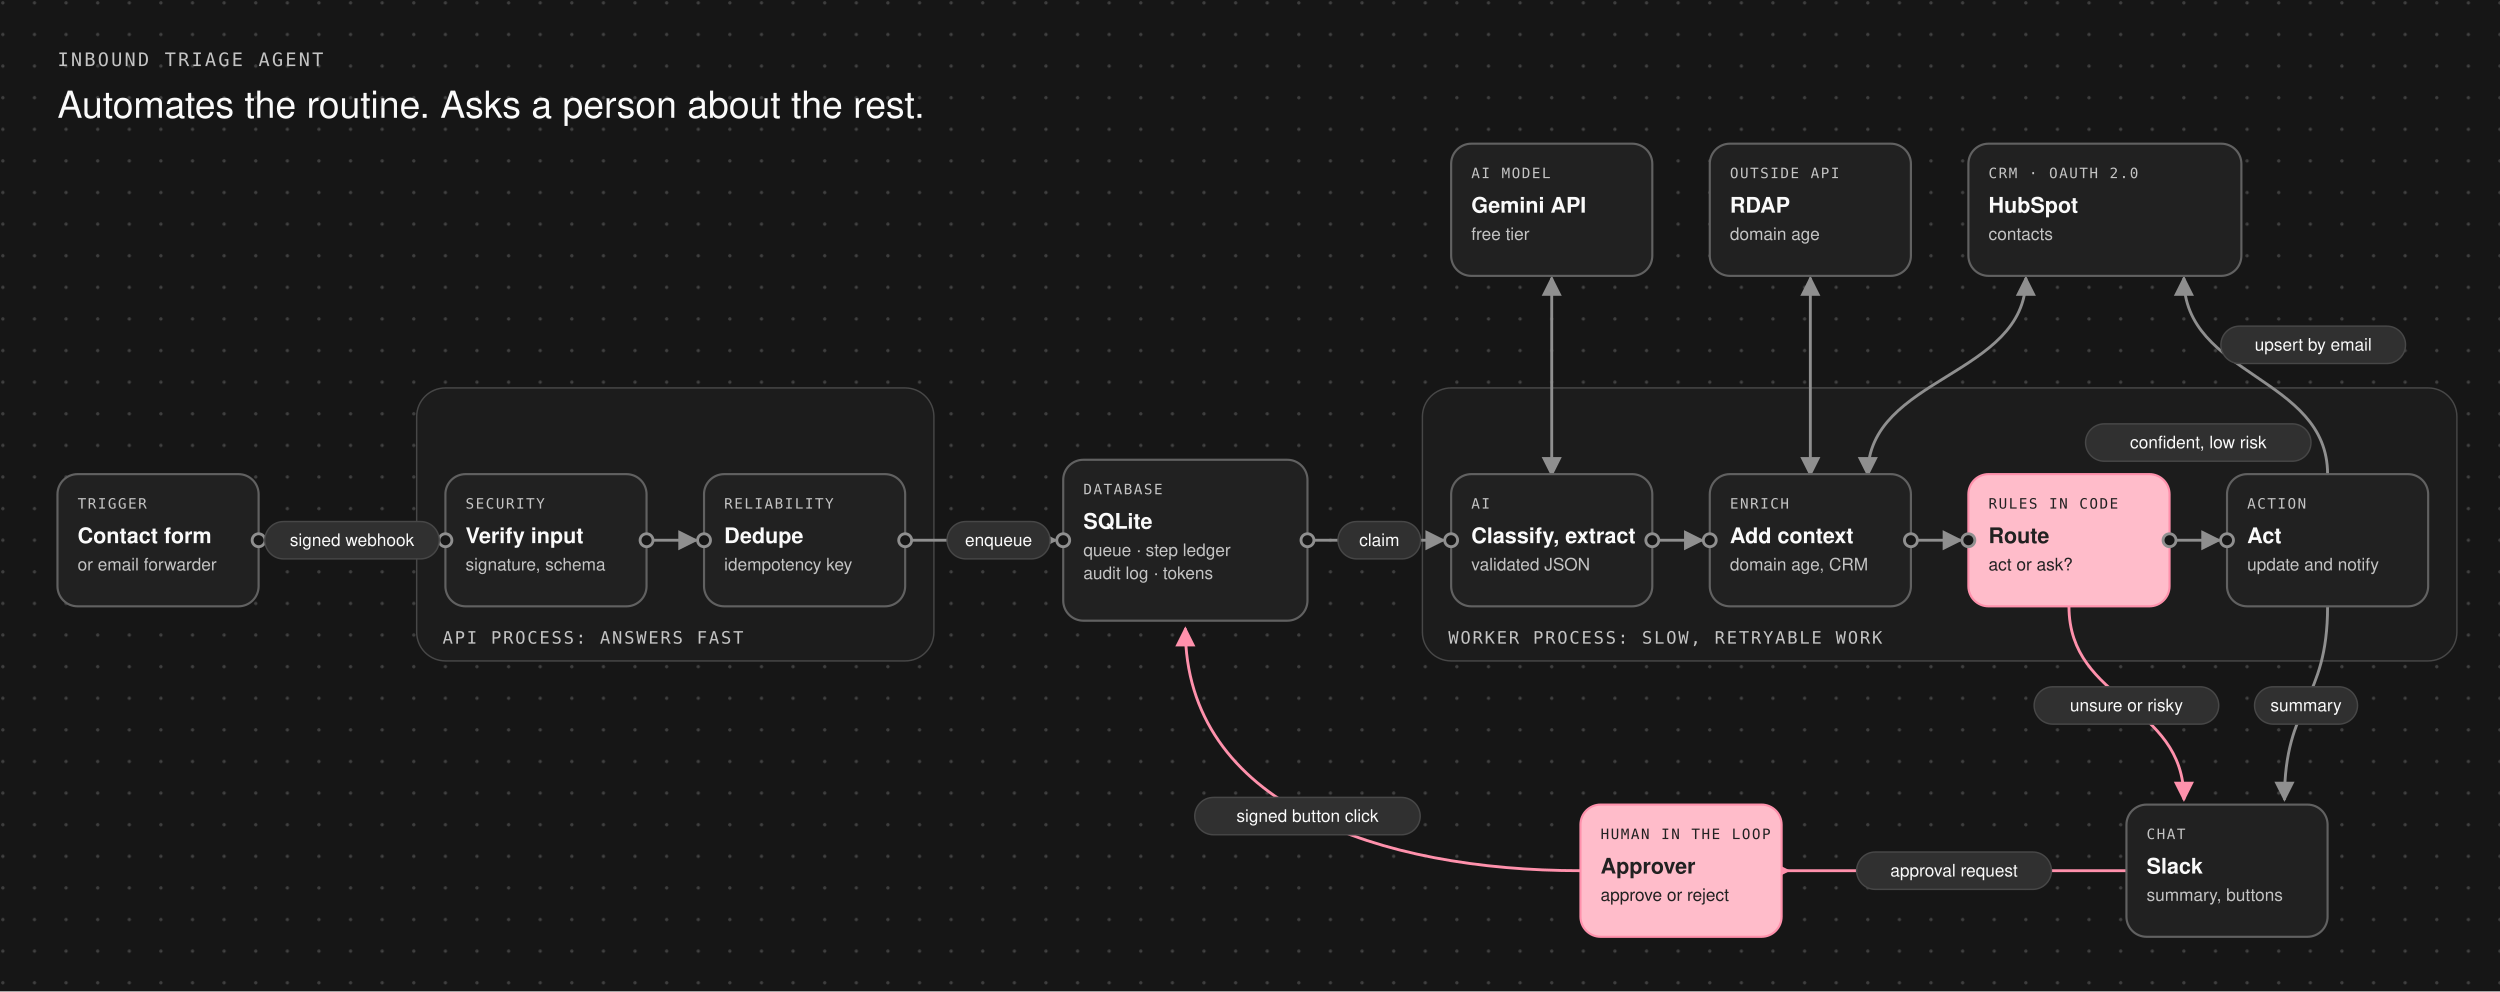
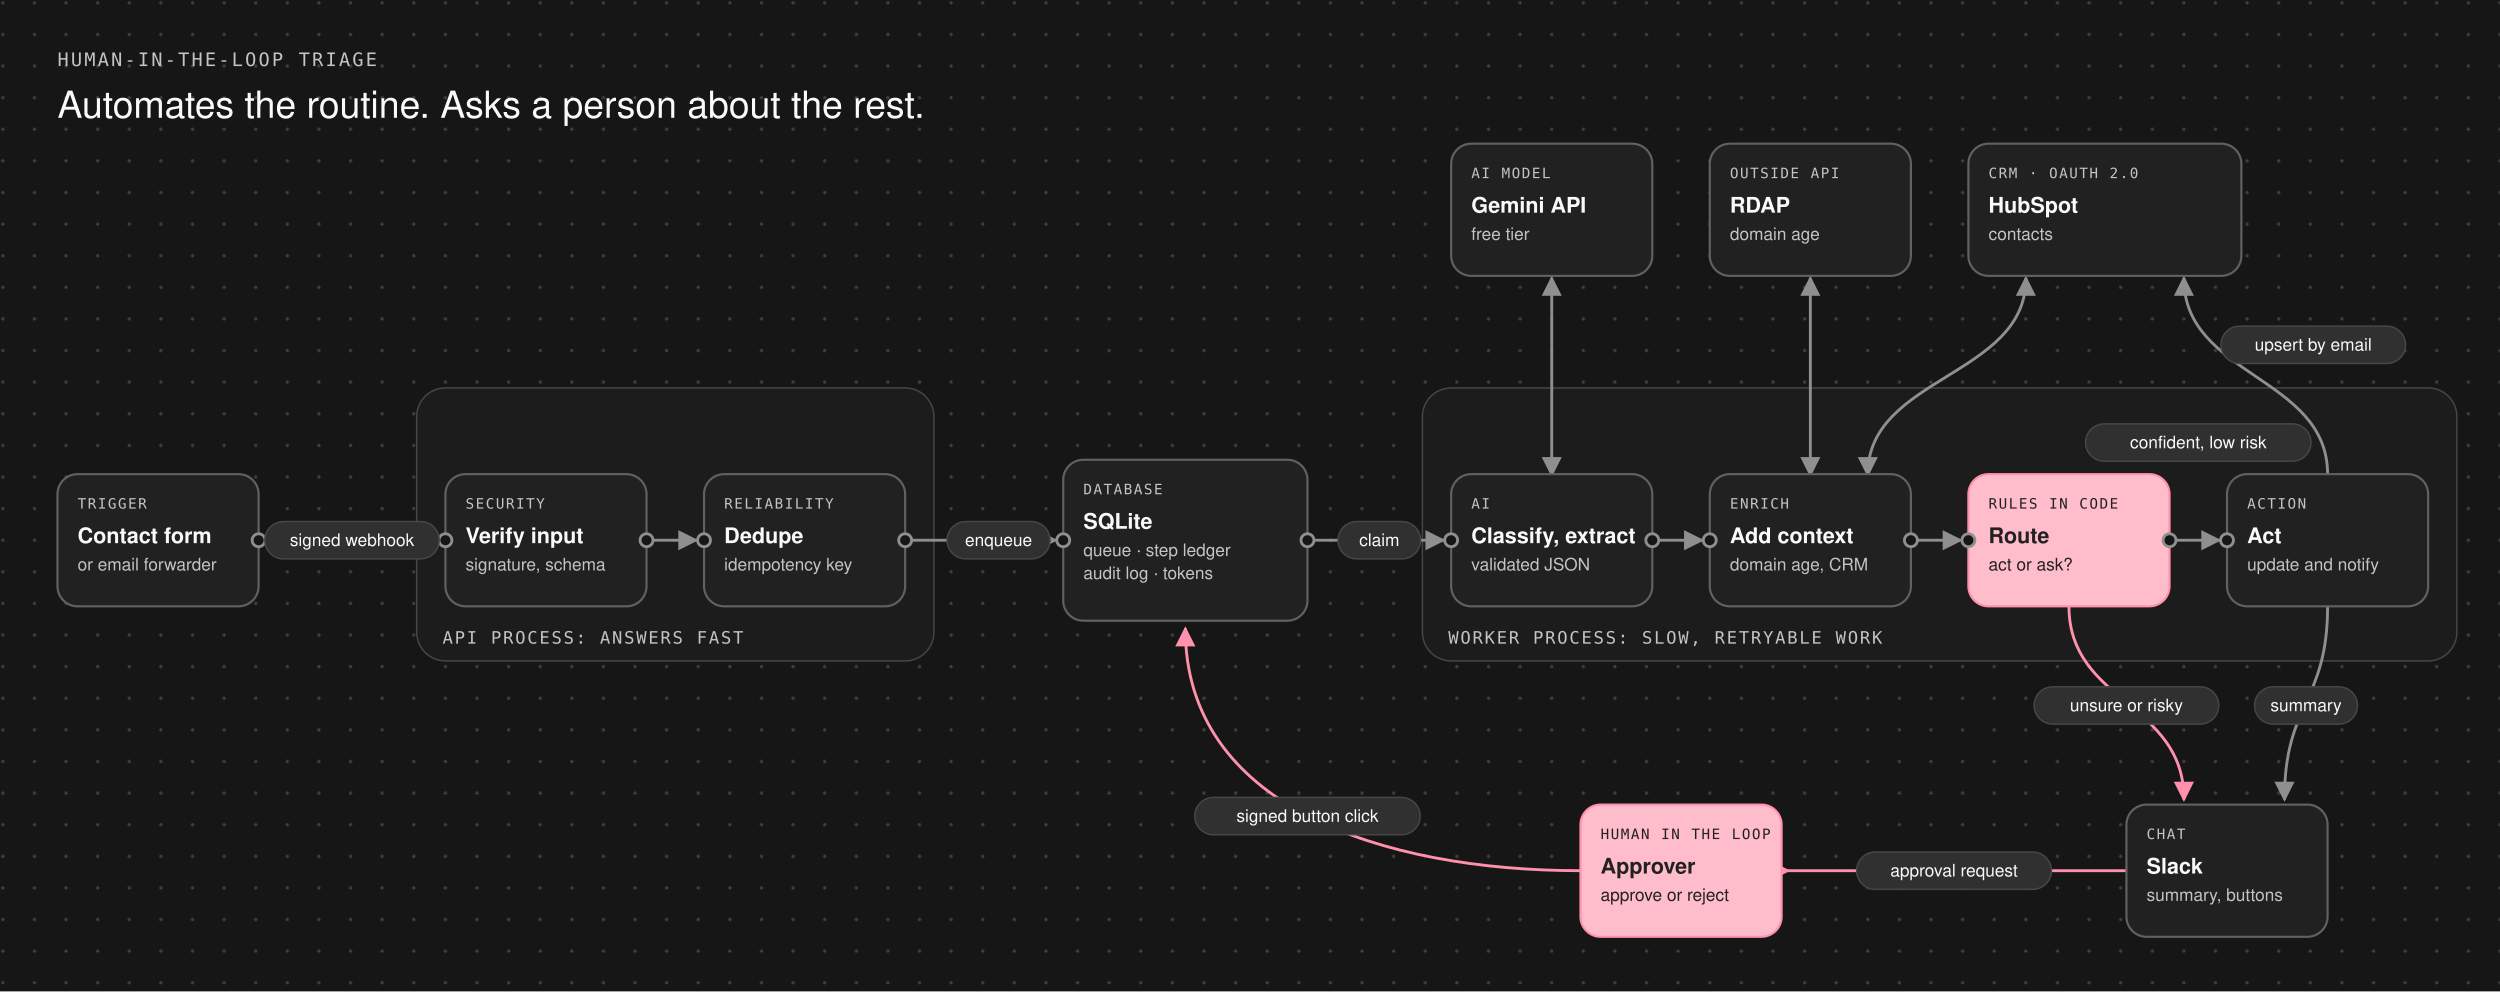
- <svg xmlns="http://www.w3.org/2000/svg" viewBox="0 0 1740 690" width="1740" height="690" role="img" aria-label="Inbound triage agent system map">
+ <svg xmlns="http://www.w3.org/2000/svg" viewBox="0 0 1740 690" width="1740" height="690" role="img" aria-label="Human-in-the-loop triage system map">
  <defs>
    <pattern id="canvas" width="22" height="22" patternUnits="userSpaceOnUse">
      <circle cx="2" cy="2" r="1.2" fill="#3d3d3d" />
    </pattern>
    <marker id="grey" viewBox="0 0 10 10" refX="8.5" refY="5" markerWidth="7" markerHeight="7" orient="auto-start-reverse">
      <path d="M0 0L10 5L0 10z" fill="#8f8f8f" />
    </marker>
    <marker id="pink" viewBox="0 0 10 10" refX="8.5" refY="5" markerWidth="7" markerHeight="7" orient="auto-start-reverse">
      <path d="M0 0L10 5L0 10z" fill="#ff91ac" />
    </marker>
  </defs>
  <rect width="1740" height="690" fill="#161616" />
  <rect width="1740" height="690" fill="url(#canvas)" />
-   <text x="40" y="46" font-family="Menlo, Consolas, monospace" font-size="13" fill="#c4c4c4" letter-spacing="1.5">INBOUND TRIAGE AGENT</text>
+   <text x="40" y="46" font-family="Menlo, Consolas, monospace" font-size="13" fill="#c4c4c4" letter-spacing="1.5">HUMAN-IN-THE-LOOP TRIAGE</text>
  <text x="40" y="82" font-family="Helvetica, Arial, sans-serif" font-size="26" fill="#fafafa" font-weight="500">Automates the routine. Asks a person about the rest.</text>
  <rect x="290" y="270" width="360" height="190" rx="20" fill="#1c1c1c" stroke="#474747" />
  <text x="308" y="448" font-family="Menlo, Consolas, monospace" font-size="12" fill="#c4c4c4" letter-spacing="1.2">API PROCESS: ANSWERS FAST</text>
  <rect x="990" y="270" width="720" height="190" rx="20" fill="#1c1c1c" stroke="#474747" />
  <text x="1008" y="448" font-family="Menlo, Consolas, monospace" font-size="12" fill="#c4c4c4" letter-spacing="1.2">WORKER PROCESS: SLOW, RETRYABLE WORK</text>
  <path d="M 180 376.0 C 242.0 376.0, 242.0 376.0, 304 376.0" fill="none" stroke="#8f8f8f" stroke-width="2" stroke-linecap="round" marker-end="url(#grey)" />
  <path d="M 450 376.0 C 480 376.0, 454 376.0, 484 376.0" fill="none" stroke="#8f8f8f" stroke-width="2" stroke-linecap="round" marker-end="url(#grey)" />
  <path d="M 630 376.0 C 682.0 376.0, 682.0 376.0, 734 376.0" fill="none" stroke="#8f8f8f" stroke-width="2" stroke-linecap="round" marker-end="url(#grey)" />
  <path d="M 910 376.0 C 957.0 376.0, 957.0 376.0, 1004 376.0" fill="none" stroke="#8f8f8f" stroke-width="2" stroke-linecap="round" marker-end="url(#grey)" />
  <path d="M 1150 376.0 C 1180 376.0, 1154 376.0, 1184 376.0" fill="none" stroke="#8f8f8f" stroke-width="2" stroke-linecap="round" marker-end="url(#grey)" />
  <path d="M 1330 376.0 C 1360 376.0, 1334 376.0, 1364 376.0" fill="none" stroke="#8f8f8f" stroke-width="2" stroke-linecap="round" marker-end="url(#grey)" />
  <path d="M 1510 376.0 C 1540 376.0, 1514 376.0, 1544 376.0" fill="none" stroke="#8f8f8f" stroke-width="2" stroke-linecap="round" marker-end="url(#grey)" />
  <path d="M 1080 194 C 1080 262.0, 1080 262.0, 1080 330" fill="none" stroke="#8f8f8f" stroke-width="2" stroke-linecap="round" marker-end="url(#grey)" marker-start="url(#grey)" />
  <path d="M 1260 194 C 1260 262.0, 1260 262.0, 1260 330" fill="none" stroke="#8f8f8f" stroke-width="2" stroke-linecap="round" marker-end="url(#grey)" marker-start="url(#grey)" />
  <path d="M 1300 330 C 1300 262.0, 1410 262.0, 1410 194" fill="none" stroke="#8f8f8f" stroke-width="2" stroke-linecap="round" marker-end="url(#grey)" marker-start="url(#grey)" />
  <path d="M 1620 330 C 1620 262.0, 1520 262.0, 1520 194" fill="none" stroke="#8f8f8f" stroke-width="2" stroke-linecap="round" marker-end="url(#grey)" />
  <path d="M 1440 422 C 1440 489.0, 1520 489.0, 1520 556" fill="none" stroke="#ff91ac" stroke-width="2" stroke-linecap="round" marker-end="url(#pink)" />
  <path d="M 1620 422 C 1620 489.0, 1590 489.0, 1590 556" fill="none" stroke="#8f8f8f" stroke-width="2" stroke-linecap="round" marker-end="url(#grey)" />
  <path d="M 1480 606 C 1598.0 606, 1126.0 606, 1244 606" fill="none" stroke="#ff91ac" stroke-width="2" stroke-linecap="round" marker-end="url(#pink)" />
  <path d="M 1100 606 C 960 606, 825 560, 825 438" fill="none" stroke="#ff91ac" stroke-width="2" stroke-linecap="round" marker-end="url(#pink)" />
  <rect x="40" y="330" width="140" height="92" rx="14" fill="#212121" stroke="#616161" stroke-width="1.5" />
  <text x="54" y="354" font-family="Menlo, Consolas, monospace" font-size="10" fill="#c4c4c4" letter-spacing="1">TRIGGER</text>
  <text x="54" y="378" font-family="Helvetica, Arial, sans-serif" font-size="15" fill="#fafafa" font-weight="600">Contact form</text>
  <text x="54" y="397" font-family="Helvetica, Arial, sans-serif" font-size="12" fill="#c4c4c4">or email forwarder</text>
  <rect x="310" y="330" width="140" height="92" rx="14" fill="#212121" stroke="#616161" stroke-width="1.5" />
  <text x="324" y="354" font-family="Menlo, Consolas, monospace" font-size="10" fill="#c4c4c4" letter-spacing="1">SECURITY</text>
  <text x="324" y="378" font-family="Helvetica, Arial, sans-serif" font-size="15" fill="#fafafa" font-weight="600">Verify input</text>
  <text x="324" y="397" font-family="Helvetica, Arial, sans-serif" font-size="12" fill="#c4c4c4">signature, schema</text>
  <rect x="490" y="330" width="140" height="92" rx="14" fill="#212121" stroke="#616161" stroke-width="1.5" />
  <text x="504" y="354" font-family="Menlo, Consolas, monospace" font-size="10" fill="#c4c4c4" letter-spacing="1">RELIABILITY</text>
  <text x="504" y="378" font-family="Helvetica, Arial, sans-serif" font-size="15" fill="#fafafa" font-weight="600">Dedupe</text>
  <text x="504" y="397" font-family="Helvetica, Arial, sans-serif" font-size="12" fill="#c4c4c4">idempotency key</text>
  <rect x="740" y="320" width="170" height="112" rx="14" fill="#212121" stroke="#616161" stroke-width="1.5" />
  <text x="754" y="344" font-family="Menlo, Consolas, monospace" font-size="10" fill="#c4c4c4" letter-spacing="1">DATABASE</text>
  <text x="754" y="368" font-family="Helvetica, Arial, sans-serif" font-size="15" fill="#fafafa" font-weight="600">SQLite</text>
  <text x="754" y="387" font-family="Helvetica, Arial, sans-serif" font-size="12" fill="#c4c4c4">queue · step ledger</text>
  <text x="754" y="403" font-family="Helvetica, Arial, sans-serif" font-size="12" fill="#c4c4c4">audit log · tokens</text>
  <rect x="1010" y="330" width="140" height="92" rx="14" fill="#212121" stroke="#616161" stroke-width="1.5" />
  <text x="1024" y="354" font-family="Menlo, Consolas, monospace" font-size="10" fill="#c4c4c4" letter-spacing="1">AI</text>
  <text x="1024" y="378" font-family="Helvetica, Arial, sans-serif" font-size="15" fill="#fafafa" font-weight="600">Classify, extract</text>
  <text x="1024" y="397" font-family="Helvetica, Arial, sans-serif" font-size="12" fill="#c4c4c4">validated JSON</text>
  <rect x="1190" y="330" width="140" height="92" rx="14" fill="#212121" stroke="#616161" stroke-width="1.5" />
  <text x="1204" y="354" font-family="Menlo, Consolas, monospace" font-size="10" fill="#c4c4c4" letter-spacing="1">ENRICH</text>
  <text x="1204" y="378" font-family="Helvetica, Arial, sans-serif" font-size="15" fill="#fafafa" font-weight="600">Add context</text>
  <text x="1204" y="397" font-family="Helvetica, Arial, sans-serif" font-size="12" fill="#c4c4c4">domain age, CRM</text>
  <rect x="1370" y="330" width="140" height="92" rx="14" fill="#ffbcca" stroke="#ff91ac" stroke-width="1.5" />
  <text x="1384" y="354" font-family="Menlo, Consolas, monospace" font-size="10" fill="#212121" letter-spacing="1">RULES IN CODE</text>
  <text x="1384" y="378" font-family="Helvetica, Arial, sans-serif" font-size="15" fill="#212121" font-weight="600">Route</text>
  <text x="1384" y="397" font-family="Helvetica, Arial, sans-serif" font-size="12" fill="#212121">act or ask?</text>
  <rect x="1550" y="330" width="140" height="92" rx="14" fill="#212121" stroke="#616161" stroke-width="1.5" />
  <text x="1564" y="354" font-family="Menlo, Consolas, monospace" font-size="10" fill="#c4c4c4" letter-spacing="1">ACTION</text>
  <text x="1564" y="378" font-family="Helvetica, Arial, sans-serif" font-size="15" fill="#fafafa" font-weight="600">Act</text>
  <text x="1564" y="397" font-family="Helvetica, Arial, sans-serif" font-size="12" fill="#c4c4c4">update and notify</text>
  <rect x="1010" y="100" width="140" height="92" rx="14" fill="#212121" stroke="#616161" stroke-width="1.5" />
  <text x="1024" y="124" font-family="Menlo, Consolas, monospace" font-size="10" fill="#c4c4c4" letter-spacing="1">AI MODEL</text>
  <text x="1024" y="148" font-family="Helvetica, Arial, sans-serif" font-size="15" fill="#fafafa" font-weight="600">Gemini API</text>
  <text x="1024" y="167" font-family="Helvetica, Arial, sans-serif" font-size="12" fill="#c4c4c4">free tier</text>
  <rect x="1190" y="100" width="140" height="92" rx="14" fill="#212121" stroke="#616161" stroke-width="1.5" />
  <text x="1204" y="124" font-family="Menlo, Consolas, monospace" font-size="10" fill="#c4c4c4" letter-spacing="1">OUTSIDE API</text>
  <text x="1204" y="148" font-family="Helvetica, Arial, sans-serif" font-size="15" fill="#fafafa" font-weight="600">RDAP</text>
  <text x="1204" y="167" font-family="Helvetica, Arial, sans-serif" font-size="12" fill="#c4c4c4">domain age</text>
  <rect x="1370" y="100" width="190" height="92" rx="14" fill="#212121" stroke="#616161" stroke-width="1.5" />
  <text x="1384" y="124" font-family="Menlo, Consolas, monospace" font-size="10" fill="#c4c4c4" letter-spacing="1">CRM · OAUTH 2.0</text>
  <text x="1384" y="148" font-family="Helvetica, Arial, sans-serif" font-size="15" fill="#fafafa" font-weight="600">HubSpot</text>
  <text x="1384" y="167" font-family="Helvetica, Arial, sans-serif" font-size="12" fill="#c4c4c4">contacts</text>
  <rect x="1480" y="560" width="140" height="92" rx="14" fill="#212121" stroke="#616161" stroke-width="1.5" />
  <text x="1494" y="584" font-family="Menlo, Consolas, monospace" font-size="10" fill="#c4c4c4" letter-spacing="1">CHAT</text>
  <text x="1494" y="608" font-family="Helvetica, Arial, sans-serif" font-size="15" fill="#fafafa" font-weight="600">Slack</text>
  <text x="1494" y="627" font-family="Helvetica, Arial, sans-serif" font-size="12" fill="#c4c4c4">summary, buttons</text>
  <rect x="1100" y="560" width="140" height="92" rx="14" fill="#ffbcca" stroke="#ff91ac" stroke-width="1.5" />
  <text x="1114" y="584" font-family="Menlo, Consolas, monospace" font-size="10" fill="#212121" letter-spacing="1">HUMAN IN THE LOOP</text>
  <text x="1114" y="608" font-family="Helvetica, Arial, sans-serif" font-size="15" fill="#212121" font-weight="600">Approver</text>
  <text x="1114" y="627" font-family="Helvetica, Arial, sans-serif" font-size="12" fill="#212121">approve or reject</text>
  <circle cx="180" cy="376.0" r="4.5" fill="#161616" stroke="#8f8f8f" stroke-width="2" />
  <circle cx="310" cy="376.0" r="4.5" fill="#161616" stroke="#8f8f8f" stroke-width="2" />
  <circle cx="450" cy="376.0" r="4.5" fill="#161616" stroke="#8f8f8f" stroke-width="2" />
  <circle cx="490" cy="376.0" r="4.5" fill="#161616" stroke="#8f8f8f" stroke-width="2" />
  <circle cx="630" cy="376.0" r="4.5" fill="#161616" stroke="#8f8f8f" stroke-width="2" />
  <circle cx="740" cy="376.0" r="4.5" fill="#161616" stroke="#8f8f8f" stroke-width="2" />
  <circle cx="910" cy="376.0" r="4.5" fill="#161616" stroke="#8f8f8f" stroke-width="2" />
  <circle cx="1010" cy="376.0" r="4.5" fill="#161616" stroke="#8f8f8f" stroke-width="2" />
  <circle cx="1150" cy="376.0" r="4.5" fill="#161616" stroke="#8f8f8f" stroke-width="2" />
  <circle cx="1190" cy="376.0" r="4.5" fill="#161616" stroke="#8f8f8f" stroke-width="2" />
  <circle cx="1330" cy="376.0" r="4.5" fill="#161616" stroke="#8f8f8f" stroke-width="2" />
  <circle cx="1370" cy="376.0" r="4.5" fill="#161616" stroke="#8f8f8f" stroke-width="2" />
  <circle cx="1510" cy="376.0" r="4.5" fill="#161616" stroke="#8f8f8f" stroke-width="2" />
  <circle cx="1550" cy="376.0" r="4.5" fill="#161616" stroke="#8f8f8f" stroke-width="2" />
  <rect x="184.3" y="363.0" width="121.4" height="26" rx="13" fill="#303030" stroke="#474747" />
  <text x="245" y="380.0" font-family="Helvetica, Arial, sans-serif" font-size="12" fill="#fafafa" text-anchor="middle">signed webhook</text>
  <rect x="659.15" y="363.0" width="71.7" height="26" rx="13" fill="#303030" stroke="#474747" />
  <text x="695" y="380.0" font-family="Helvetica, Arial, sans-serif" font-size="12" fill="#fafafa" text-anchor="middle">enqueue</text>
  <rect x="931.25" y="363.0" width="57.5" height="26" rx="13" fill="#303030" stroke="#474747" />
  <text x="960" y="380.0" font-family="Helvetica, Arial, sans-serif" font-size="12" fill="#fafafa" text-anchor="middle">claim</text>
  <rect x="1451.55" y="295" width="156.9" height="26" rx="13" fill="#303030" stroke="#474747" />
  <text x="1530" y="312" font-family="Helvetica, Arial, sans-serif" font-size="12" fill="#fafafa" text-anchor="middle">confident, low risk</text>
  <rect x="1415.75" y="478" width="128.5" height="26" rx="13" fill="#303030" stroke="#474747" />
  <text x="1480" y="495" font-family="Helvetica, Arial, sans-serif" font-size="12" fill="#fafafa" text-anchor="middle">unsure or risky</text>
  <rect x="1569.15" y="478" width="71.7" height="26" rx="13" fill="#303030" stroke="#474747" />
  <text x="1605" y="495" font-family="Helvetica, Arial, sans-serif" font-size="12" fill="#fafafa" text-anchor="middle">summary</text>
  <rect x="1292.2" y="593" width="135.6" height="26" rx="13" fill="#303030" stroke="#474747" />
  <text x="1360" y="610" font-family="Helvetica, Arial, sans-serif" font-size="12" fill="#fafafa" text-anchor="middle">approval request</text>
  <rect x="831.55" y="555" width="156.9" height="26" rx="13" fill="#303030" stroke="#474747" />
  <text x="910" y="572" font-family="Helvetica, Arial, sans-serif" font-size="12" fill="#fafafa" text-anchor="middle">signed button click</text>
  <rect x="1545.75" y="227" width="128.5" height="26" rx="13" fill="#303030" stroke="#474747" />
  <text x="1610" y="244" font-family="Helvetica, Arial, sans-serif" font-size="12" fill="#fafafa" text-anchor="middle">upsert by email</text>
</svg>
